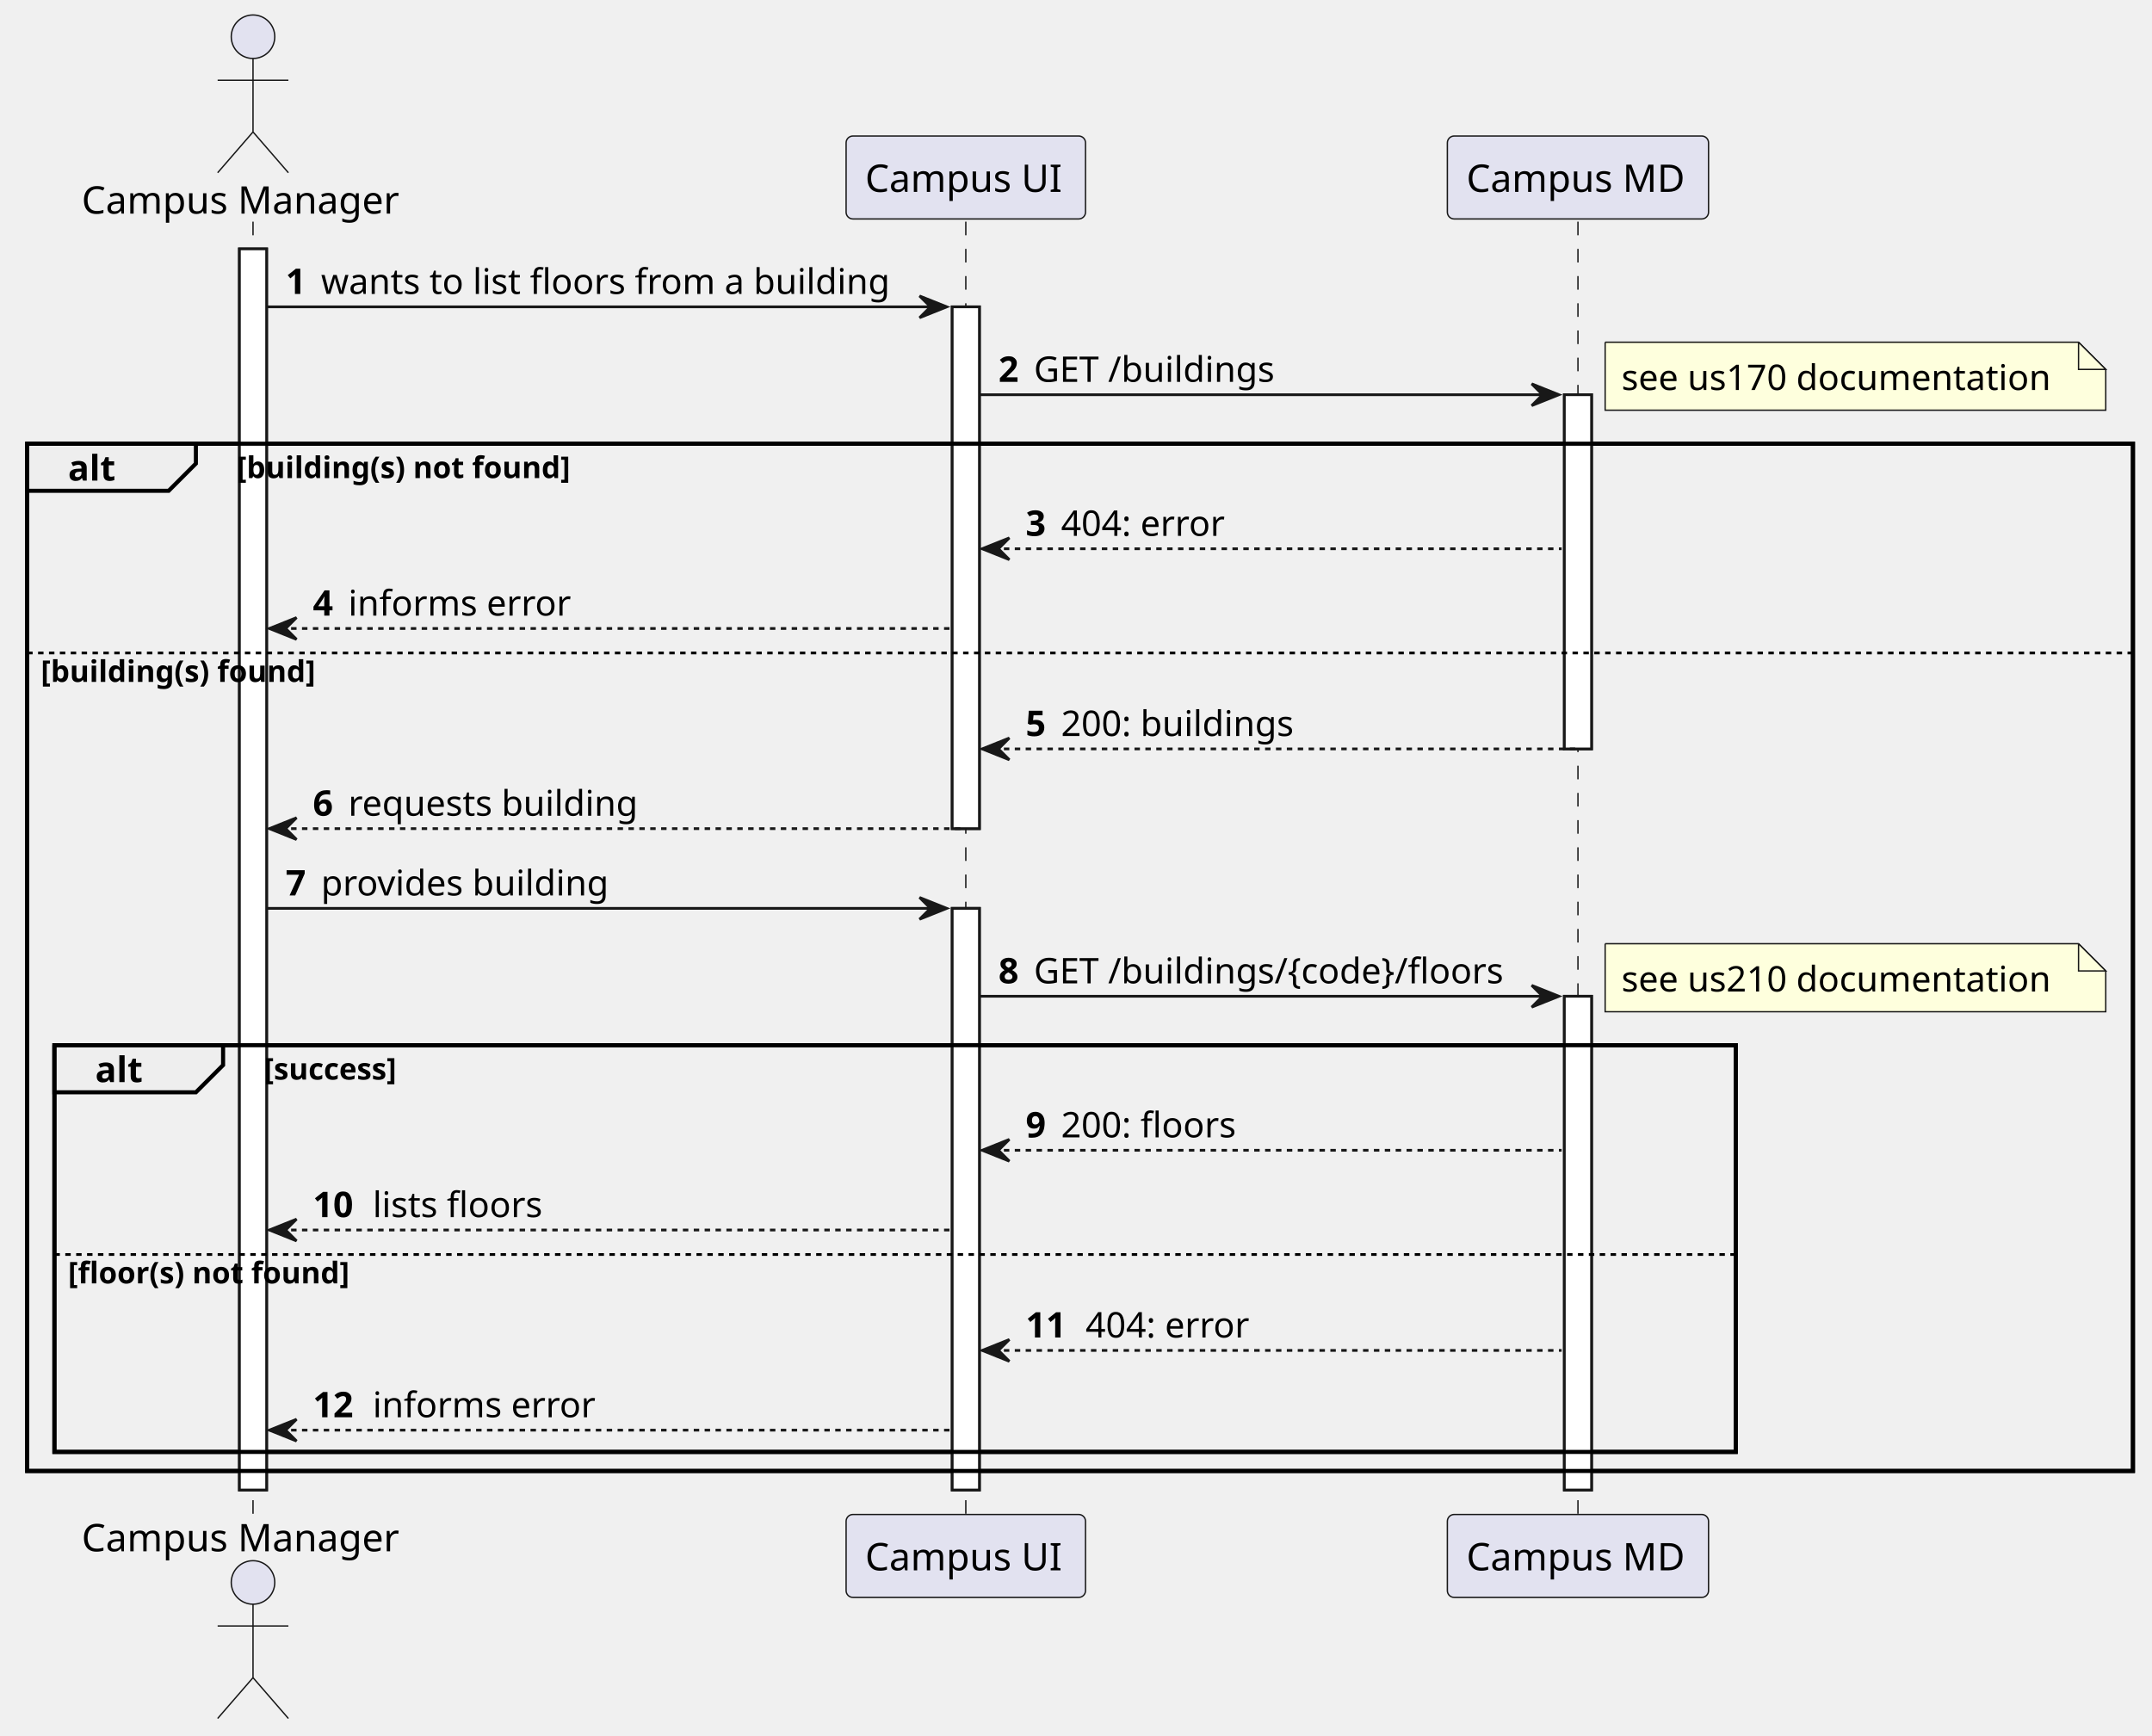
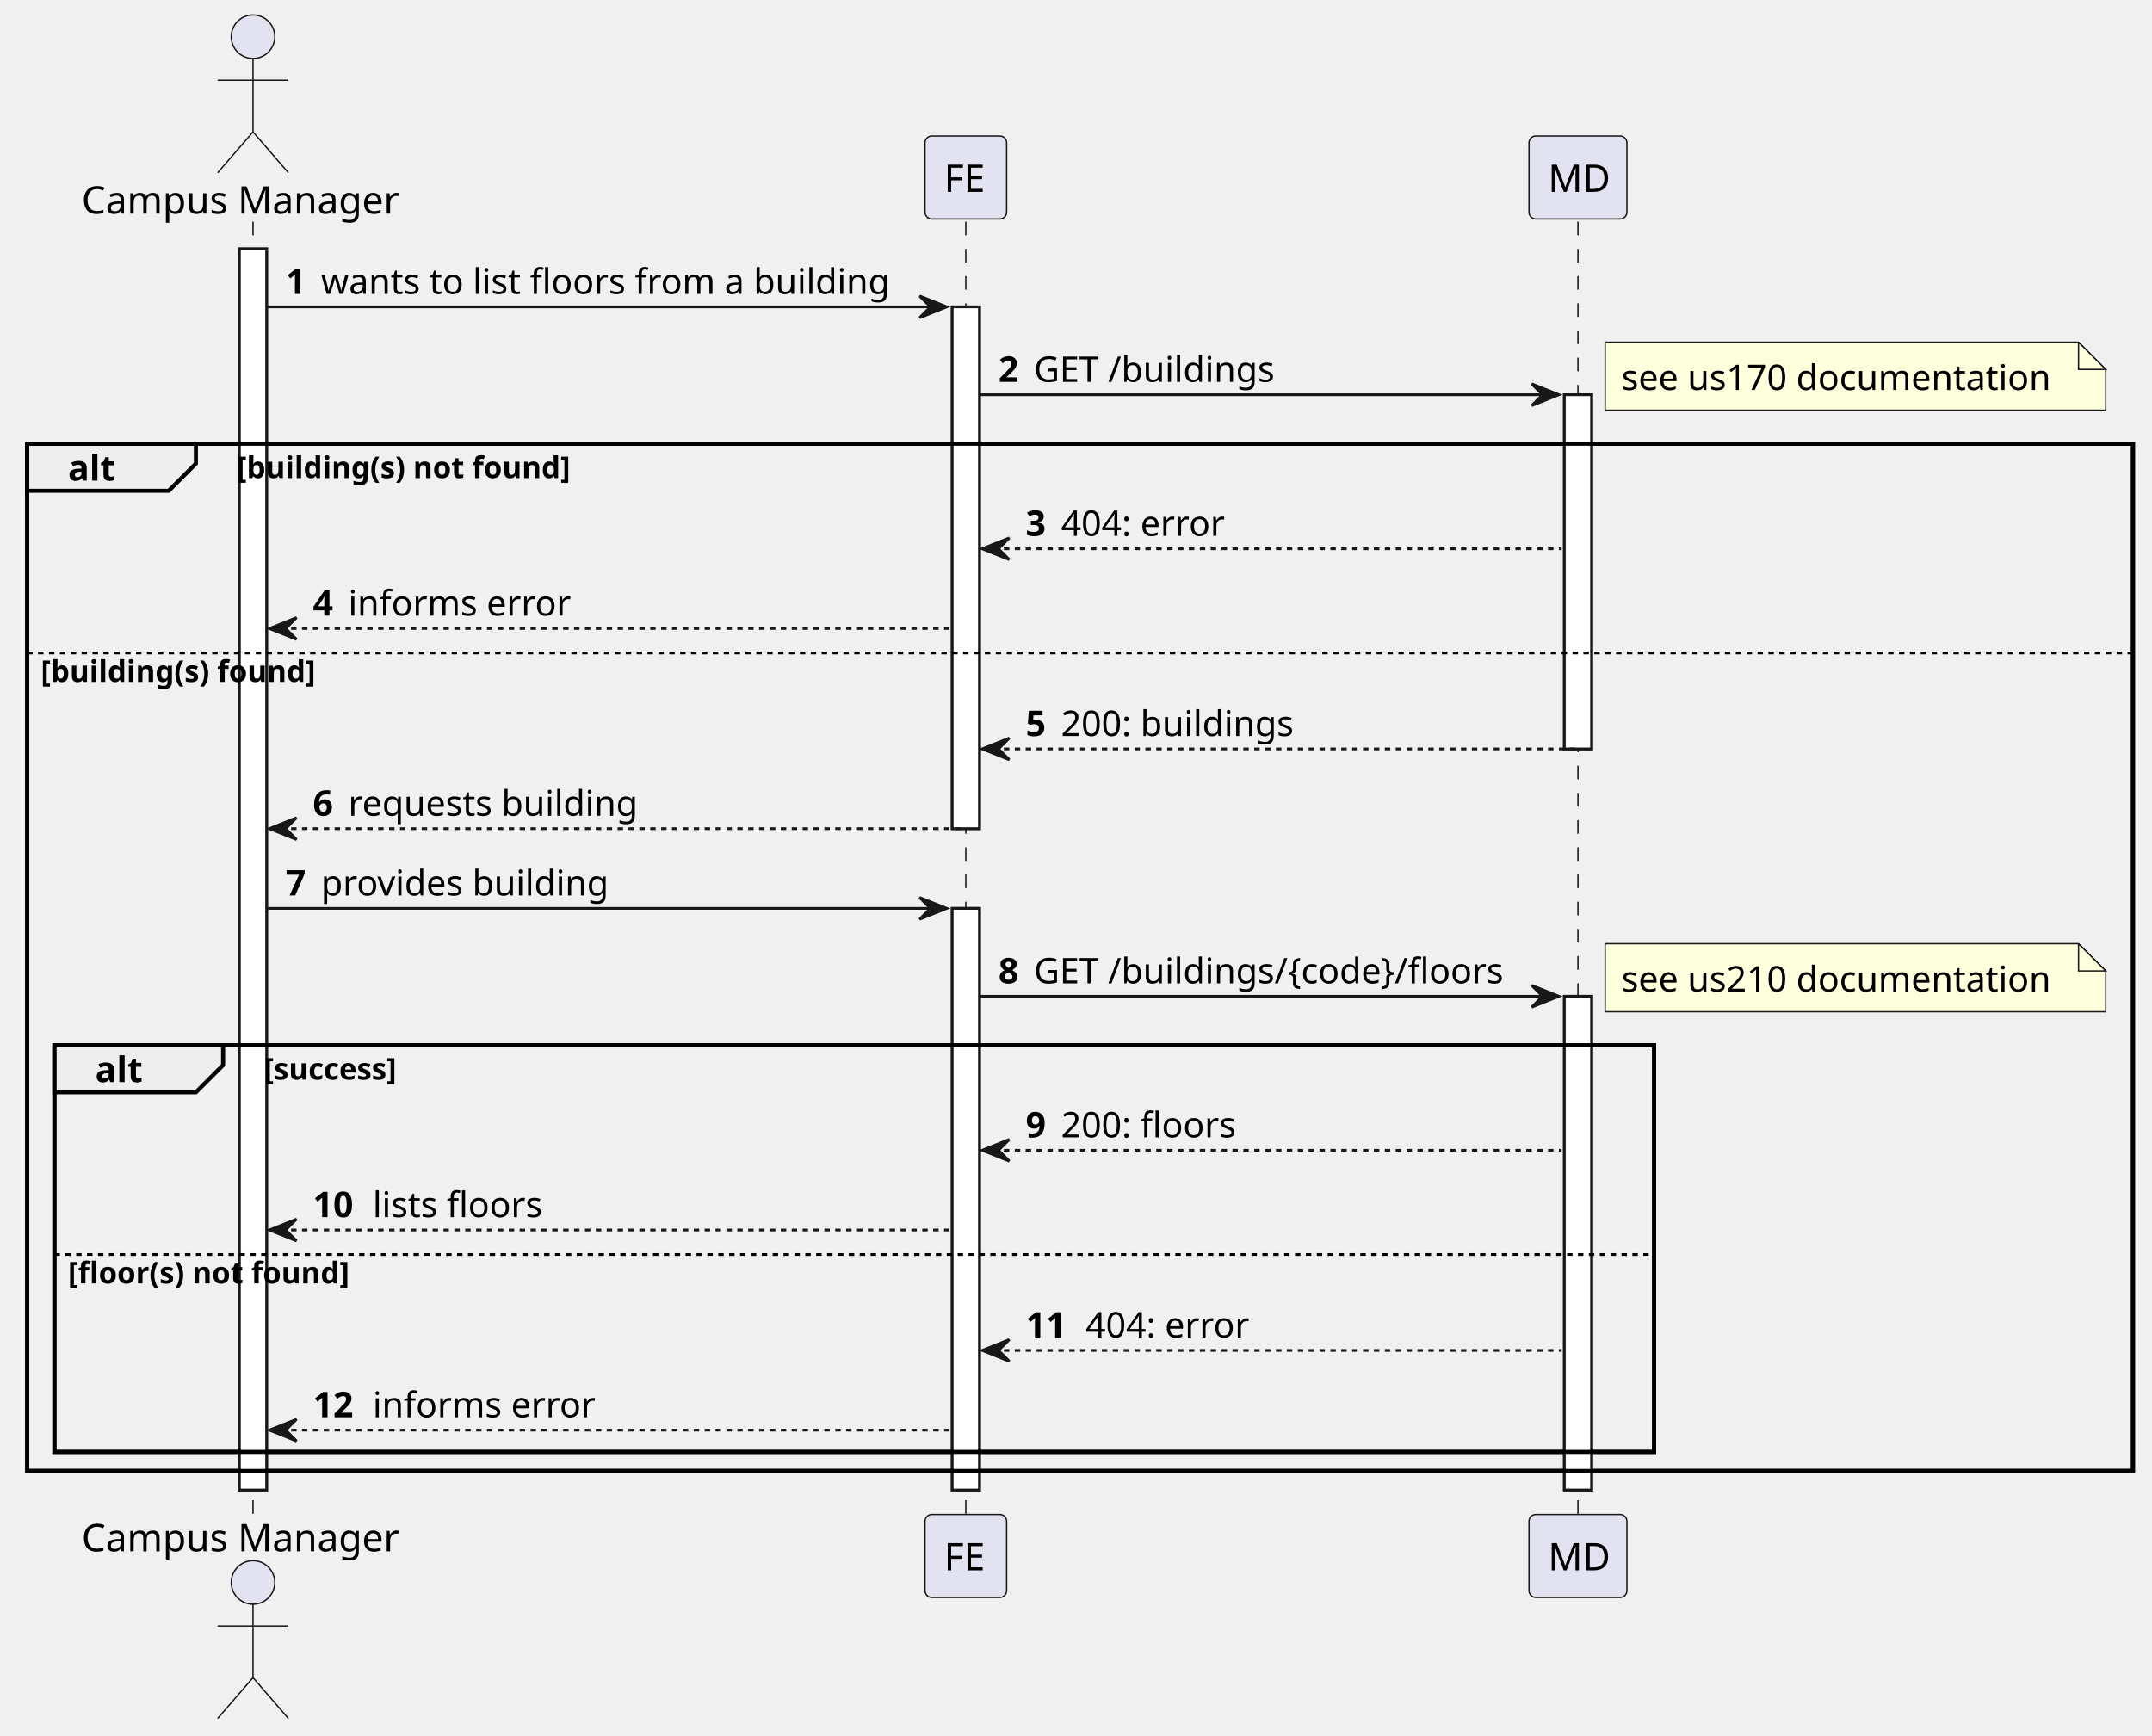
<svg xmlns="http://www.w3.org/2000/svg" contentStyleType="text/css" height="638px" preserveAspectRatio="none" style="width:791px;height:638px;background:#FFFFFF;" version="1.1" viewBox="0 0 791 638" width="791px" zoomAndPan="magnify">
  <defs />
  <g>
    <rect fill="#FFFFFF" height="456.258" style="stroke:#181818;stroke-width:1.0;" width="10" x="88" y="91.488" />
    <rect fill="#FFFFFF" height="191.818" style="stroke:#181818;stroke-width:1.0;" width="10" x="350" y="112.799" />
    <rect fill="#FFFFFF" height="213.818" style="stroke:#181818;stroke-width:1.0;" width="10" x="350" y="333.928" />
    <rect fill="#FFFFFF" height="130.197" style="stroke:#181818;stroke-width:1.0;" width="10" x="575" y="145.109" />
    <rect fill="#FFFFFF" height="181.508" style="stroke:#181818;stroke-width:1.0;" width="10" x="575" y="366.238" />
    <rect fill="none" height="377.637" style="stroke:#000000;stroke-width:1.5;" width="774" x="10" y="163.109" />
-     <rect fill="none" height="149.508" style="stroke:#000000;stroke-width:1.5;" width="618" x="20" y="384.238" />
+     <rect fill="none" height="149.508" style="stroke:#000000;stroke-width:1.5;" width="588" x="20" y="384.238" />
    <line style="stroke:#181818;stroke-width:0.5;stroke-dasharray:5.0,5.0;" x1="93" x2="93" y1="81.488" y2="557.746" />
    <line style="stroke:#181818;stroke-width:0.5;stroke-dasharray:5.0,5.0;" x1="355" x2="355" y1="81.488" y2="557.746" />
    <line style="stroke:#181818;stroke-width:0.5;stroke-dasharray:5.0,5.0;" x1="580" x2="580" y1="81.488" y2="557.746" />
    <text fill="#000000" font-family="sans-serif" font-size="14" lengthAdjust="spacing" textLength="120" x="30" y="78.535">Campus Manager</text>
    <ellipse cx="93" cy="13.5" fill="#E2E2F0" rx="8" ry="8" style="stroke:#181818;stroke-width:0.5;" />
    <path d="M93,21.5 L93,48.5 M80,29.5 L106,29.5 M93,48.5 L80,63.5 M93,48.5 L106,63.5 " fill="none" style="stroke:#181818;stroke-width:0.5;" />
    <text fill="#000000" font-family="sans-serif" font-size="14" lengthAdjust="spacing" textLength="120" x="30" y="570.281">Campus Manager</text>
    <ellipse cx="93" cy="581.734" fill="#E2E2F0" rx="8" ry="8" style="stroke:#181818;stroke-width:0.5;" />
    <path d="M93,589.734 L93,616.734 M80,597.734 L106,597.734 M93,616.734 L80,631.734 M93,616.734 L106,631.734 " fill="none" style="stroke:#181818;stroke-width:0.5;" />
-     <rect fill="#E2E2F0" height="30.488" rx="2.5" ry="2.5" style="stroke:#181818;stroke-width:0.5;" width="88" x="311" y="50" />
-     <text fill="#000000" font-family="sans-serif" font-size="14" lengthAdjust="spacing" textLength="74" x="318" y="70.535">Campus UI</text>
-     <rect fill="#E2E2F0" height="30.488" rx="2.5" ry="2.5" style="stroke:#181818;stroke-width:0.5;" width="88" x="311" y="556.746" />
-     <text fill="#000000" font-family="sans-serif" font-size="14" lengthAdjust="spacing" textLength="74" x="318" y="577.281">Campus UI</text>
-     <rect fill="#E2E2F0" height="30.488" rx="2.5" ry="2.5" style="stroke:#181818;stroke-width:0.5;" width="96" x="532" y="50" />
-     <text fill="#000000" font-family="sans-serif" font-size="14" lengthAdjust="spacing" textLength="82" x="539" y="70.535">Campus MD</text>
-     <rect fill="#E2E2F0" height="30.488" rx="2.5" ry="2.5" style="stroke:#181818;stroke-width:0.5;" width="96" x="532" y="556.746" />
-     <text fill="#000000" font-family="sans-serif" font-size="14" lengthAdjust="spacing" textLength="82" x="539" y="577.281">Campus MD</text>
+     <rect fill="#E2E2F0" height="30.488" rx="2.5" ry="2.5" style="stroke:#181818;stroke-width:0.5;" width="30" x="340" y="50" />
+     <text fill="#000000" font-family="sans-serif" font-size="14" lengthAdjust="spacing" textLength="16" x="347" y="70.535">FE</text>
+     <rect fill="#E2E2F0" height="30.488" rx="2.5" ry="2.5" style="stroke:#181818;stroke-width:0.5;" width="30" x="340" y="556.746" />
+     <text fill="#000000" font-family="sans-serif" font-size="14" lengthAdjust="spacing" textLength="16" x="347" y="577.281">FE</text>
+     <rect fill="#E2E2F0" height="30.488" rx="2.5" ry="2.5" style="stroke:#181818;stroke-width:0.5;" width="36" x="562" y="50" />
+     <text fill="#000000" font-family="sans-serif" font-size="14" lengthAdjust="spacing" textLength="22" x="569" y="70.535">MD</text>
+     <rect fill="#E2E2F0" height="30.488" rx="2.5" ry="2.5" style="stroke:#181818;stroke-width:0.5;" width="36" x="562" y="556.746" />
+     <text fill="#000000" font-family="sans-serif" font-size="14" lengthAdjust="spacing" textLength="22" x="569" y="577.281">MD</text>
    <rect fill="#FFFFFF" height="456.258" style="stroke:#181818;stroke-width:1.0;" width="10" x="88" y="91.488" />
    <rect fill="#FFFFFF" height="191.818" style="stroke:#181818;stroke-width:1.0;" width="10" x="350" y="112.799" />
    <rect fill="#FFFFFF" height="213.818" style="stroke:#181818;stroke-width:1.0;" width="10" x="350" y="333.928" />
    <rect fill="#FFFFFF" height="130.197" style="stroke:#181818;stroke-width:1.0;" width="10" x="575" y="145.109" />
    <rect fill="#FFFFFF" height="181.508" style="stroke:#181818;stroke-width:1.0;" width="10" x="575" y="366.238" />
    <polygon fill="#181818" points="338,108.799,348,112.799,338,116.799,342,112.799" style="stroke:#181818;stroke-width:1.0;" />
    <line style="stroke:#181818;stroke-width:1.0;" x1="98" x2="344" y1="112.799" y2="112.799" />
    <text fill="#000000" font-family="sans-serif" font-size="13" font-weight="bold" lengthAdjust="spacing" textLength="9" x="105" y="108.057">1</text>
    <text fill="#000000" font-family="sans-serif" font-size="13" lengthAdjust="spacing" textLength="220" x="118" y="108.057">wants to list floors from a building</text>
    <polygon fill="#181818" points="563,141.109,573,145.109,563,149.109,567,145.109" style="stroke:#181818;stroke-width:1.0;" />
    <line style="stroke:#181818;stroke-width:1.0;" x1="360" x2="569" y1="145.109" y2="145.109" />
    <text fill="#000000" font-family="sans-serif" font-size="13" font-weight="bold" lengthAdjust="spacing" textLength="9" x="367" y="140.367">2</text>
    <text fill="#000000" font-family="sans-serif" font-size="13" lengthAdjust="spacing" textLength="94" x="380" y="140.367">GET /buildings</text>
    <path d="M590,125.799 L590,150.799 L774,150.799 L774,135.799 L764,125.799 L590,125.799 " fill="#FEFFDD" style="stroke:#181818;stroke-width:0.5;" />
    <path d="M764,125.799 L764,135.799 L774,135.799 L764,125.799 " fill="#FEFFDD" style="stroke:#181818;stroke-width:0.5;" />
    <text fill="#000000" font-family="sans-serif" font-size="13" lengthAdjust="spacing" textLength="163" x="596" y="143.367">see us170 documentation</text>
    <path d="M10,163.109 L72,163.109 L72,170.42 L62,180.42 L10,180.42 L10,163.109 " fill="#EEEEEE" style="stroke:#000000;stroke-width:1.5;" />
    <rect fill="none" height="377.637" style="stroke:#000000;stroke-width:1.5;" width="774" x="10" y="163.109" />
    <text fill="#000000" font-family="sans-serif" font-size="13" font-weight="bold" lengthAdjust="spacing" textLength="17" x="25" y="176.678">alt</text>
    <text fill="#000000" font-family="sans-serif" font-size="11" font-weight="bold" lengthAdjust="spacing" textLength="128" x="87" y="175.744">[building(s) not found]</text>
    <polygon fill="#181818" points="371,197.731,361,201.731,371,205.731,367,201.731" style="stroke:#181818;stroke-width:1.0;" />
    <line style="stroke:#181818;stroke-width:1.0;stroke-dasharray:2.0,2.0;" x1="365" x2="574" y1="201.731" y2="201.731" />
    <text fill="#000000" font-family="sans-serif" font-size="13" font-weight="bold" lengthAdjust="spacing" textLength="9" x="377" y="196.988">3</text>
    <text fill="#000000" font-family="sans-serif" font-size="13" lengthAdjust="spacing" textLength="62" x="390" y="196.988">404: error</text>
    <polygon fill="#181818" points="109,227.041,99,231.041,109,235.041,105,231.041" style="stroke:#181818;stroke-width:1.0;" />
    <line style="stroke:#181818;stroke-width:1.0;stroke-dasharray:2.0,2.0;" x1="103" x2="349" y1="231.041" y2="231.041" />
    <text fill="#000000" font-family="sans-serif" font-size="13" font-weight="bold" lengthAdjust="spacing" textLength="9" x="115" y="226.299">4</text>
    <text fill="#000000" font-family="sans-serif" font-size="13" lengthAdjust="spacing" textLength="83" x="128" y="226.299">informs error</text>
    <line style="stroke:#000000;stroke-width:1.0;stroke-dasharray:2.0,2.0;" x1="10" x2="784" y1="240.041" y2="240.041" />
    <text fill="#000000" font-family="sans-serif" font-size="11" font-weight="bold" lengthAdjust="spacing" textLength="106" x="15" y="250.676">[building(s) found]</text>
    <polygon fill="#181818" points="371,271.307,361,275.307,371,279.307,367,275.307" style="stroke:#181818;stroke-width:1.0;" />
    <line style="stroke:#181818;stroke-width:1.0;stroke-dasharray:2.0,2.0;" x1="365" x2="579" y1="275.307" y2="275.307" />
    <text fill="#000000" font-family="sans-serif" font-size="13" font-weight="bold" lengthAdjust="spacing" textLength="9" x="377" y="270.565">5</text>
    <text fill="#000000" font-family="sans-serif" font-size="13" lengthAdjust="spacing" textLength="91" x="390" y="270.565">200: buildings</text>
    <polygon fill="#181818" points="109,300.617,99,304.617,109,308.617,105,304.617" style="stroke:#181818;stroke-width:1.0;" />
    <line style="stroke:#181818;stroke-width:1.0;stroke-dasharray:2.0,2.0;" x1="103" x2="354" y1="304.617" y2="304.617" />
    <text fill="#000000" font-family="sans-serif" font-size="13" font-weight="bold" lengthAdjust="spacing" textLength="9" x="115" y="299.875">6</text>
    <text fill="#000000" font-family="sans-serif" font-size="13" lengthAdjust="spacing" textLength="110" x="128" y="299.875">requests building</text>
    <polygon fill="#181818" points="338,329.928,348,333.928,338,337.928,342,333.928" style="stroke:#181818;stroke-width:1.0;" />
    <line style="stroke:#181818;stroke-width:1.0;" x1="98" x2="344" y1="333.928" y2="333.928" />
    <text fill="#000000" font-family="sans-serif" font-size="13" font-weight="bold" lengthAdjust="spacing" textLength="9" x="105" y="329.185">7</text>
    <text fill="#000000" font-family="sans-serif" font-size="13" lengthAdjust="spacing" textLength="110" x="118" y="329.185">provides building</text>
    <polygon fill="#181818" points="563,362.238,573,366.238,563,370.238,567,366.238" style="stroke:#181818;stroke-width:1.0;" />
    <line style="stroke:#181818;stroke-width:1.0;" x1="360" x2="569" y1="366.238" y2="366.238" />
    <text fill="#000000" font-family="sans-serif" font-size="13" font-weight="bold" lengthAdjust="spacing" textLength="9" x="367" y="361.496">8</text>
    <text fill="#000000" font-family="sans-serif" font-size="13" lengthAdjust="spacing" textLength="183" x="380" y="361.496">GET /buildings/{code}/floors</text>
    <path d="M590,346.928 L590,371.928 L774,371.928 L774,356.928 L764,346.928 L590,346.928 " fill="#FEFFDD" style="stroke:#181818;stroke-width:0.5;" />
    <path d="M764,346.928 L764,356.928 L774,356.928 L764,346.928 " fill="#FEFFDD" style="stroke:#181818;stroke-width:0.5;" />
    <text fill="#000000" font-family="sans-serif" font-size="13" lengthAdjust="spacing" textLength="163" x="596" y="364.496">see us210 documentation</text>
    <path d="M20,384.238 L82,384.238 L82,391.549 L72,401.549 L20,401.549 L20,384.238 " fill="#EEEEEE" style="stroke:#000000;stroke-width:1.5;" />
-     <rect fill="none" height="149.508" style="stroke:#000000;stroke-width:1.5;" width="618" x="20" y="384.238" />
+     <rect fill="none" height="149.508" style="stroke:#000000;stroke-width:1.5;" width="588" x="20" y="384.238" />
    <text fill="#000000" font-family="sans-serif" font-size="13" font-weight="bold" lengthAdjust="spacing" textLength="17" x="35" y="397.807">alt</text>
    <text fill="#000000" font-family="sans-serif" font-size="11" font-weight="bold" lengthAdjust="spacing" textLength="51" x="97" y="396.873">[success]</text>
    <polygon fill="#181818" points="371,418.859,361,422.859,371,426.859,367,422.859" style="stroke:#181818;stroke-width:1.0;" />
    <line style="stroke:#181818;stroke-width:1.0;stroke-dasharray:2.0,2.0;" x1="365" x2="574" y1="422.859" y2="422.859" />
    <text fill="#000000" font-family="sans-serif" font-size="13" font-weight="bold" lengthAdjust="spacing" textLength="9" x="377" y="418.117">9</text>
    <text fill="#000000" font-family="sans-serif" font-size="13" lengthAdjust="spacing" textLength="69" x="390" y="418.117">200: floors</text>
    <polygon fill="#181818" points="109,448.17,99,452.17,109,456.17,105,452.17" style="stroke:#181818;stroke-width:1.0;" />
    <line style="stroke:#181818;stroke-width:1.0;stroke-dasharray:2.0,2.0;" x1="103" x2="349" y1="452.17" y2="452.17" />
    <text fill="#000000" font-family="sans-serif" font-size="13" font-weight="bold" lengthAdjust="spacing" textLength="18" x="115" y="447.428">10</text>
    <text fill="#000000" font-family="sans-serif" font-size="13" lengthAdjust="spacing" textLength="68" x="137" y="447.428">lists floors</text>
-     <line style="stroke:#000000;stroke-width:1.0;stroke-dasharray:2.0,2.0;" x1="20" x2="638" y1="461.17" y2="461.17" />
+     <line style="stroke:#000000;stroke-width:1.0;stroke-dasharray:2.0,2.0;" x1="20" x2="608" y1="461.17" y2="461.17" />
    <text fill="#000000" font-family="sans-serif" font-size="11" font-weight="bold" lengthAdjust="spacing" textLength="109" x="25" y="471.805">[floor(s) not found]</text>
    <polygon fill="#181818" points="371,492.435,361,496.435,371,500.435,367,496.435" style="stroke:#181818;stroke-width:1.0;" />
    <line style="stroke:#181818;stroke-width:1.0;stroke-dasharray:2.0,2.0;" x1="365" x2="574" y1="496.435" y2="496.435" />
    <text fill="#000000" font-family="sans-serif" font-size="13" font-weight="bold" lengthAdjust="spacing" textLength="18" x="377" y="491.693">11</text>
    <text fill="#000000" font-family="sans-serif" font-size="13" lengthAdjust="spacing" textLength="62" x="399" y="491.693">404: error</text>
    <polygon fill="#181818" points="109,521.746,99,525.746,109,529.746,105,525.746" style="stroke:#181818;stroke-width:1.0;" />
    <line style="stroke:#181818;stroke-width:1.0;stroke-dasharray:2.0,2.0;" x1="103" x2="349" y1="525.746" y2="525.746" />
    <text fill="#000000" font-family="sans-serif" font-size="13" font-weight="bold" lengthAdjust="spacing" textLength="18" x="115" y="521.004">12</text>
    <text fill="#000000" font-family="sans-serif" font-size="13" lengthAdjust="spacing" textLength="83" x="137" y="521.004">informs error</text>
  </g>
</svg>
